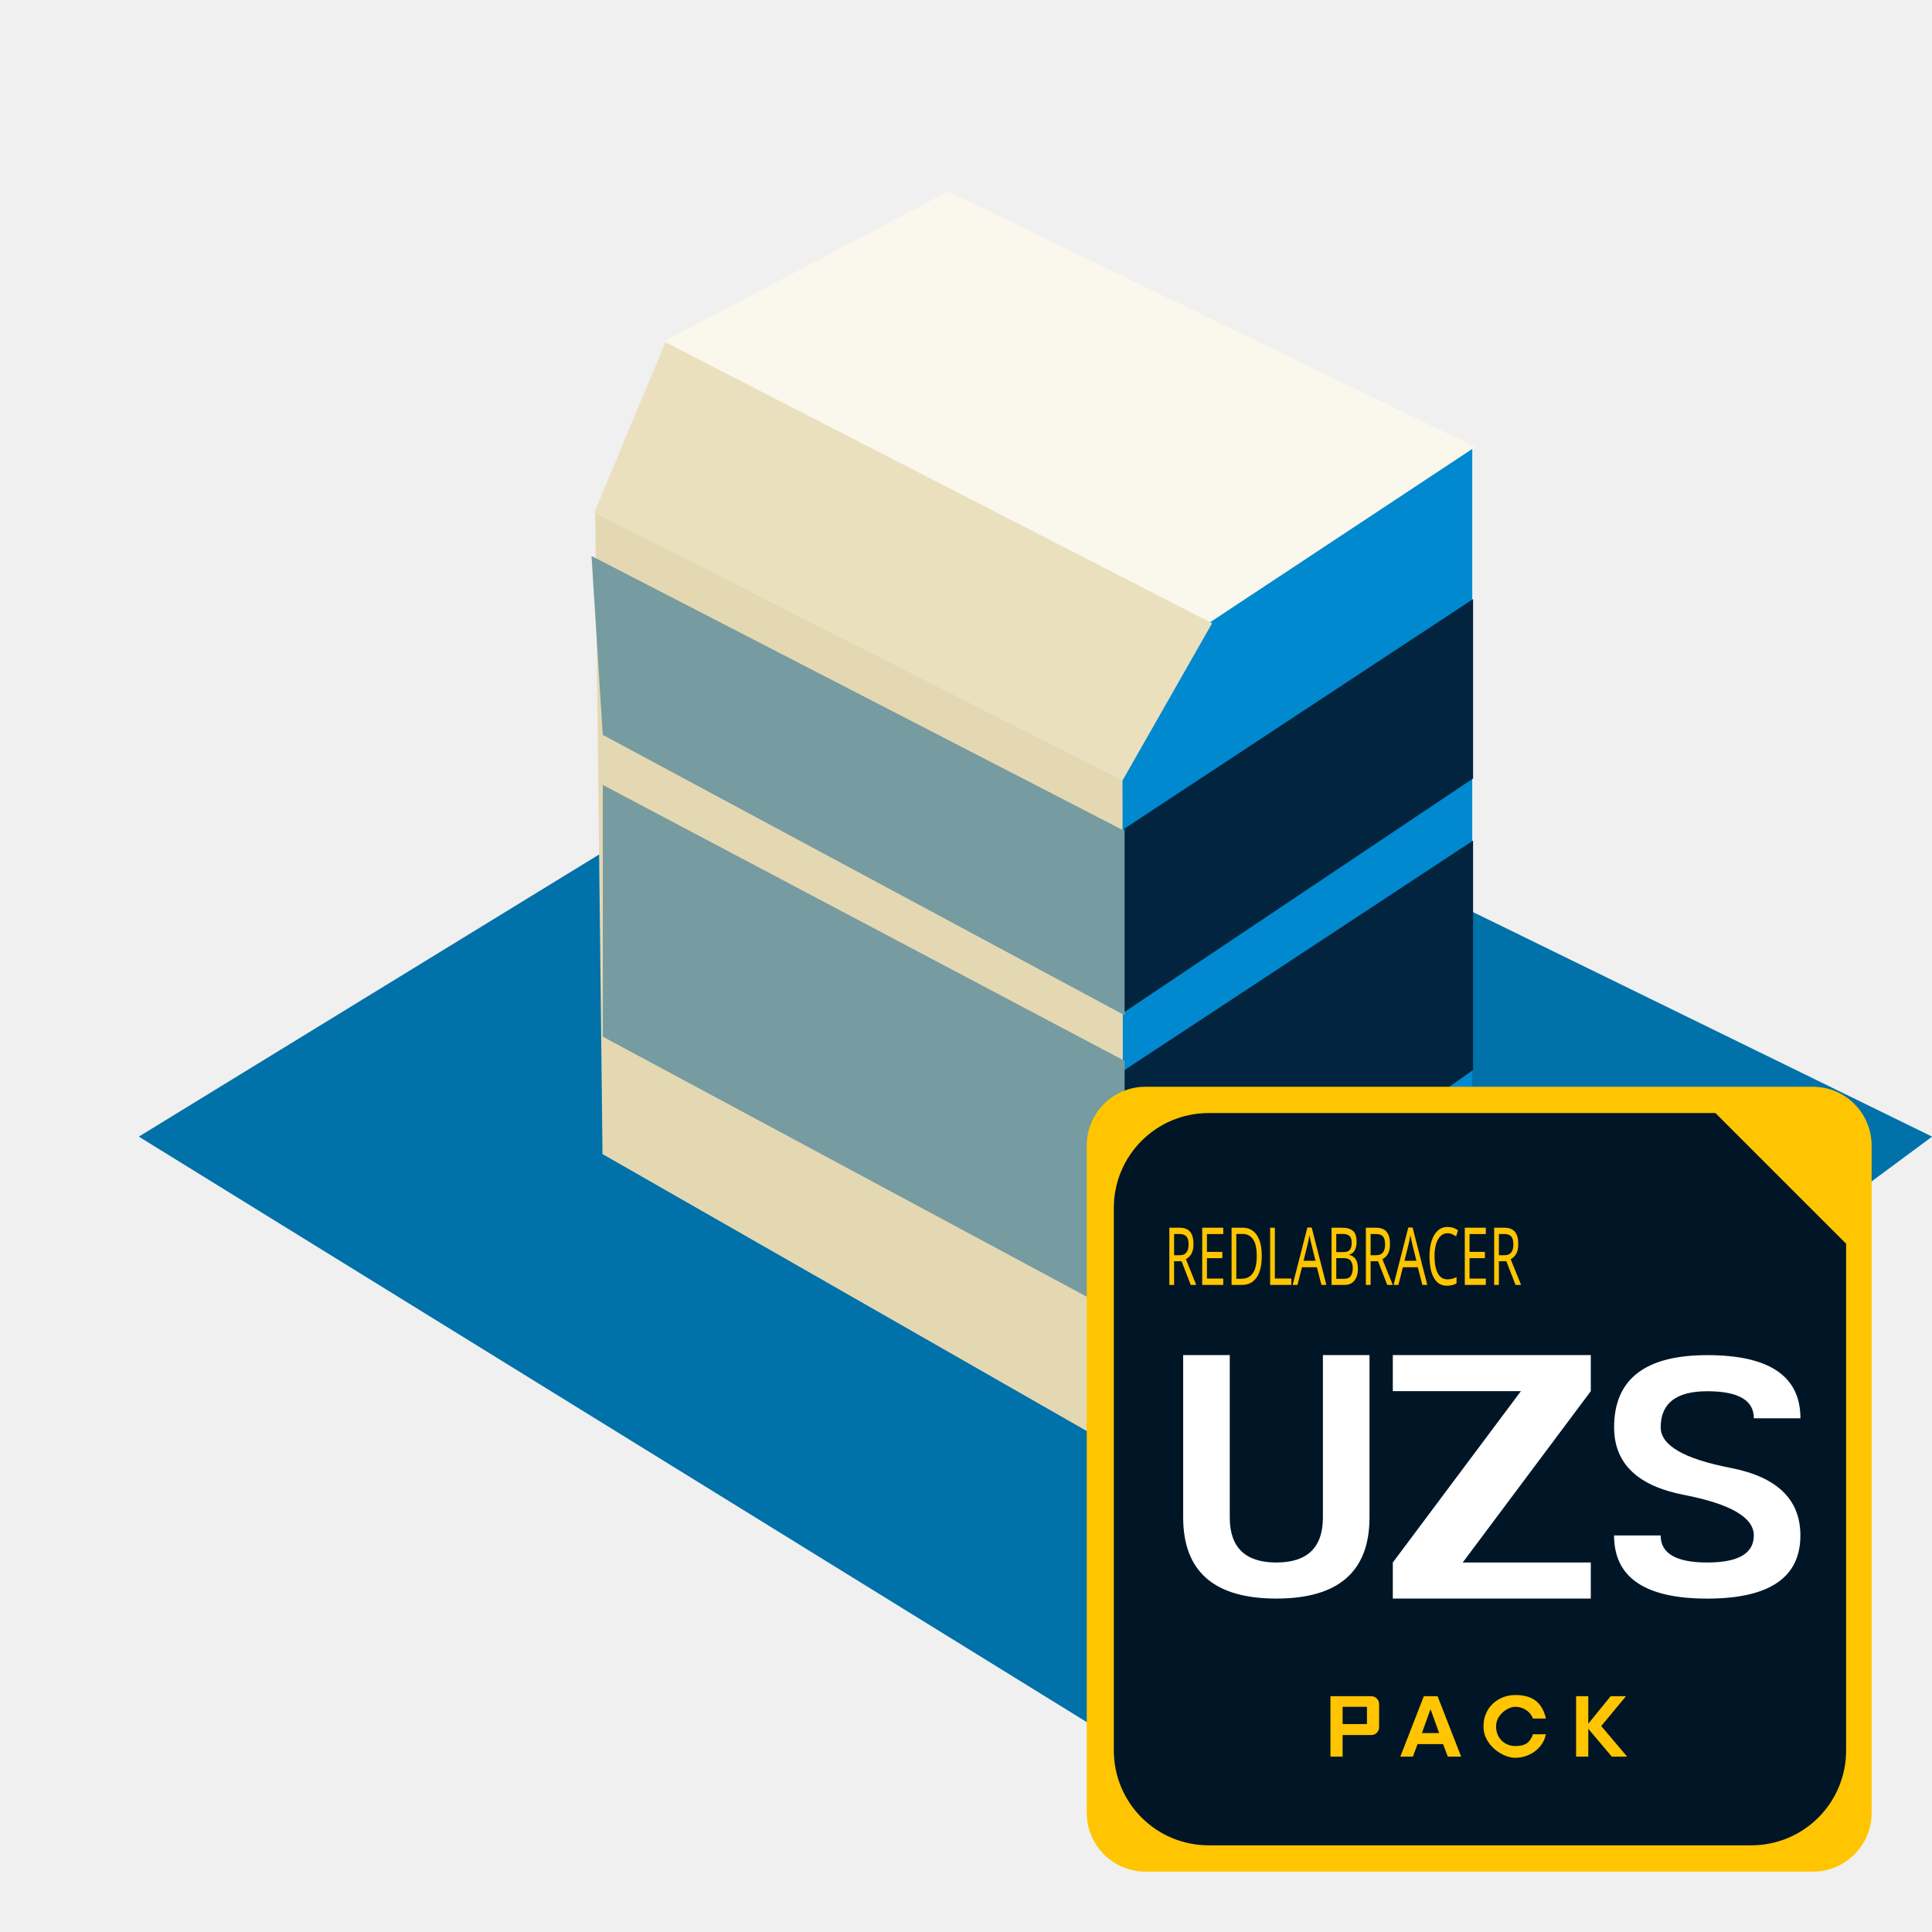
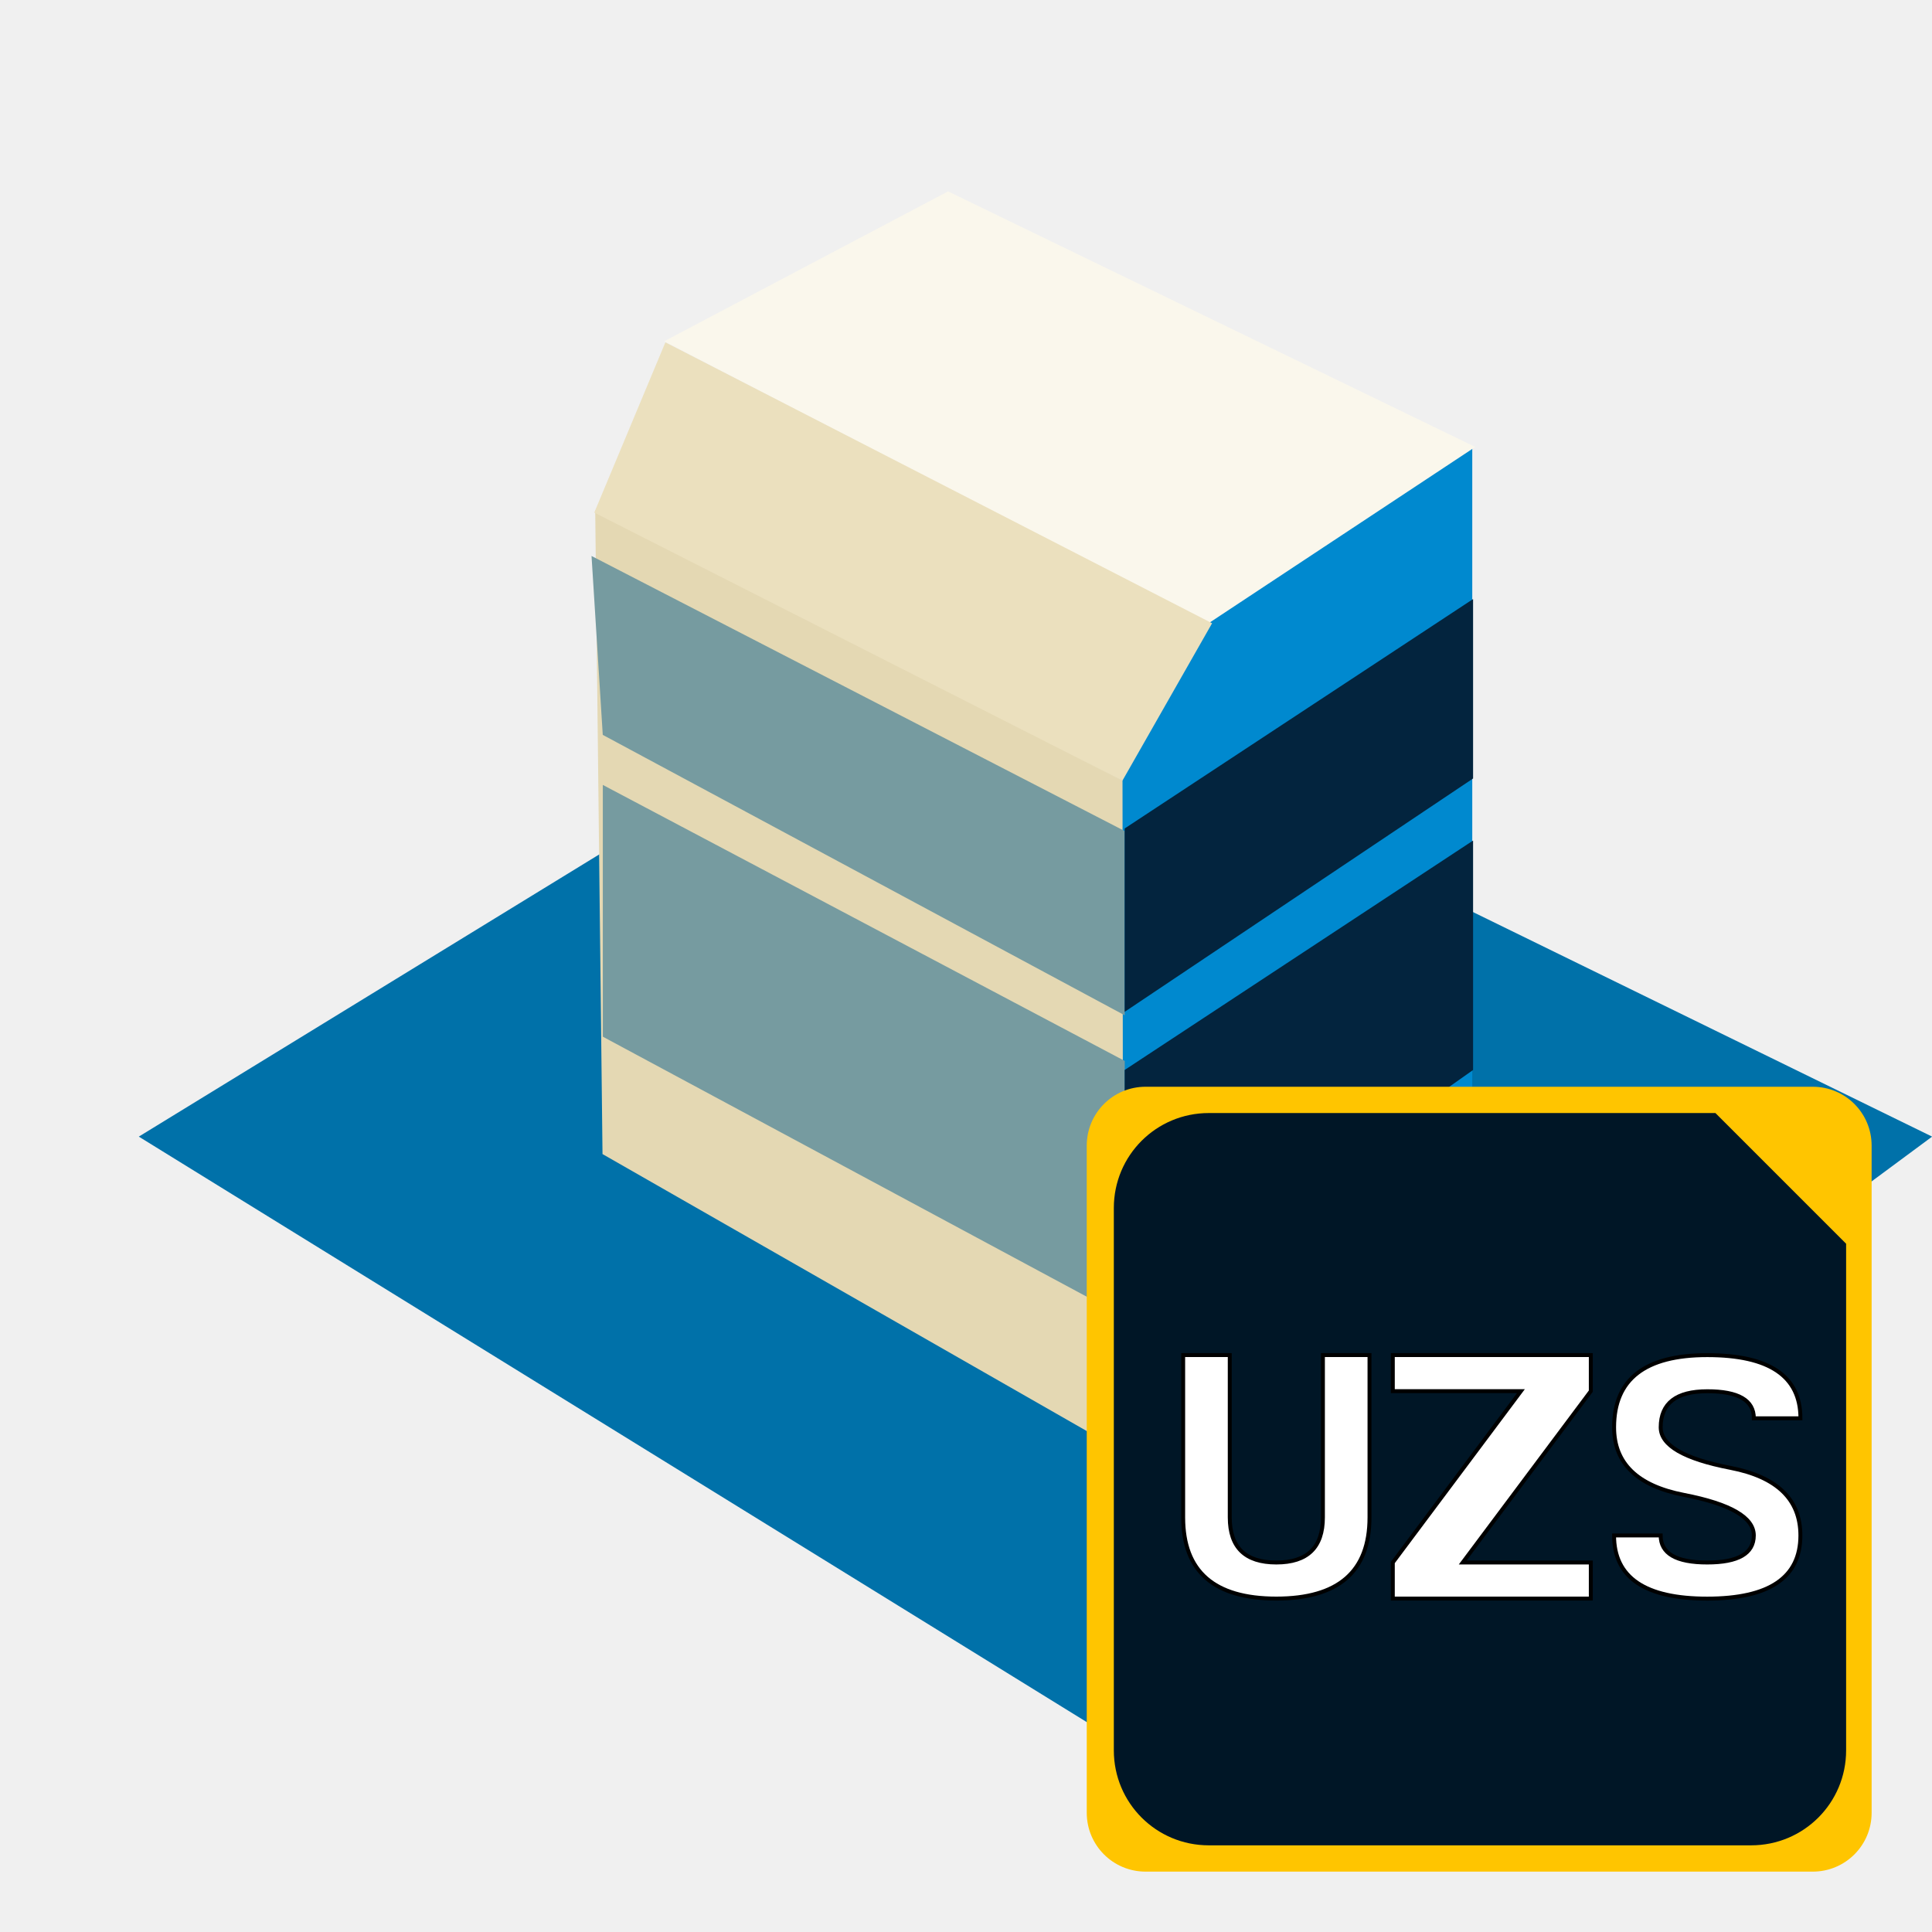
<svg xmlns="http://www.w3.org/2000/svg" width="32" height="32" viewBox="0 0 32 32">
  <svg width="32" height="32" viewBox="0 0 32 32">
    <defs>
      <clipPath id="clip-ZoneOfficeHigh">
        <rect width="32" height="32" />
      </clipPath>
    </defs>
    <g id="ZoneOfficeHigh" clip-path="url(#clip-ZoneOfficeHigh)">
      <g id="ZoneOffice" transform="translate(2.297 7.99)">
        <path id="Path_774" data-name="Path 774" d="M-10008-10482.914l16.191,10,13.512-10-16.52-8.08Z" transform="translate(10008.002 10493.75)" fill="#0071a9" />
        <path id="Path_775" data-name="Path 775" d="M-9906.381-10484.037l8.623,4.932.007-11.116-8.751-4.479Z" transform="translate(9914.063 10495.162)" fill="#e4d8b3" />
        <path id="Path_776" data-name="Path 776" d="M-9888.85-10478.244l5.781-4.1v-12.535l-4.4,2.859-1.393,2.635Z" transform="translate(9905.157 10494.277)" fill="#0089cf" />
        <path id="Path_777" data-name="Path 777" d="M-9905.352-10489.791l9.012,4.674,4.421-2.923-8.732-4.233Z" transform="translate(9914.057 10487.453)" fill="#faf7ec" />
        <path id="Path_778" data-name="Path 778" d="M-9750.371-10484.5l8.645,4.572v4.243l-8.645-4.645Z" transform="translate(9758.059 10489.511)" fill="#769ba0" />
        <path id="Path_819" data-name="Path 819" d="M-9750.558-10483.292l8.831,4.556v3.052l-8.645-4.645Z" transform="translate(9758.059 10484.511)" fill="#769ba0" />
        <path id="Path_779" data-name="Path 779" d="M-9732.8-10478.926l5.771-3.8v3.8l-5.771,4.074Z" transform="translate(9749.131 10488.658)" fill="#03243e" />
        <path id="Path_820" data-name="Path 820" d="M-9732.8-10478.926l5.771-3.8v2.972l-5.771,3.865Z" transform="translate(9749.131 10484.658)" fill="#03243e" />
        <path id="Path_818" data-name="Path 818" d="M7.546.5l1.178-2.82,9.055,4.653L16.294,4.94Z" fill="#ebe0be" />
      </g>
    </g>
  </svg>
  <svg x="18" y="18" width="13" height="13" viewBox="0 0 200 200">
    <defs>
      <style>
-       .st0 {
+       .ust0 {
        fill: #001626;
      }

-       .st1 {
-         font-family: Alfarn, Alfarn;
-         font-size: 20.39px;
+       .ust1 {
+         fill: #fff;
+         stroke: #000;
+         stroke-miterlimit: 10;
      }

-       .st1, .st2 {
+       .ust2 {
        fill: #ffc500;
-       }
- 
-       .st3 {
-         fill: #fff;
      }
    </style>
    </defs>
-     <path id="BG" class="st2" d="M175.5,0H15C6.7,0,0,6.7,0,15v170c0,8.3,6.7,15,15,15h170c8.3,0,15-6.7,15-15V15c0-8.3-6.7-15-15-15h-9.5Z" />
-     <path class="st0" d="M169.2,193.3H31.1c-13.4,0-24.2-10.8-24.2-24.2V30.9c0-13.4,10.8-24.2,24.2-24.2h129.1l33.3,33.3v129.1c0,13.4-10.8,24.2-24.2,24.2h-.1Z" />
-     <g>
-       <path class="st2" d="M74.5,157.2v6c0,1.1-.9,2-2,2h-7.3v5.5h-3.1v-15.4h10.4c1.1,0,2,.9,2,2v-.1ZM71.4,162.4v-4.4h-6.2v4.4h6.2Z" />
-       <path class="st2" d="M92,170.7l-1.2-3.2h-6.5l-1.2,3.2h-3.2l6-15.4h3.5l6,15.4h-3.4ZM85.3,164.7h4.5l-2.2-6.1-2.2,6.1h-.1Z" />
-       <path class="st2" d="M101.1,162.9c0-4.6,3.6-7.9,8.1-7.9s6.9,2,7.8,6h-3.3c-.7-1.9-2.6-3-4.5-3s-4.9,2-4.9,5,2.2,5,4.9,5,3.8-1,4.5-3h3.3c-.8,3.9-4.5,6-7.8,6s-8.1-3.3-8.1-7.9v-.2Z" />
-       <path class="st2" d="M137.8,170.7h-4l-6-7.1v7.1h-3.1v-15.4h3.1v7l5.7-7h3.9l-6.3,7.6,6.6,7.8h.1Z" />
+     <path id="u_BG" class="ust2" d="M175.5,0H15C6.7,0,0,6.7,0,15v170c0,8.3,6.7,15,15,15h170c8.3,0,15-6.7,15-15V15c0-8.3-6.7-15-15-15H175.5Z" />
+     <path class="ust0" d="M169.2,193.3H31.1c-13.4,0-24.2-10.8-24.2-24.2V30.9c0-13.4,10.8-24.2,24.2-24.2h129.1l33.3,33.3v129.1c0,13.4-10.8,24.2-24.2,24.2H169.2Z" />
+     <g id="u_UZS">
+       <path class="ust1" d="M24.57,68.38v41.36q0,20.68,23.74,20.68t23.74-20.68v-41.36h-11.87v41.36q0,11.49-11.87,11.49-11.87,0-11.87-11.49v-41.36H24.57Z" />
+       <path class="ust1" d="M77.99,68.38v9.19h32.64l-32.64,43.66v9.19h50.45v-9.19h-32.64l32.64-43.66v-9.19h-50.45Z" />
+       <path class="ust1" d="M181.85,114.34q0,16.08-23.74,16.09t-23.74-16.09h11.87q0,6.9,11.87,6.89,11.86,0,11.87-6.89,0-6.88-17.8-10.34-17.81-3.45-17.8-17.23,0-18.39,23.74-18.38,23.74,0,23.74,16.09h-11.87q0-6.9-11.87-6.89-11.86,0-11.87,9.19,0,6.9,17.8,10.34,17.8,3.45,17.8,17.23h0Z" />
    </g>
-     <g id="UZS">
-       <path class="st3" d="M24.57,68.38v41.36c0,13.79,7.91,20.68,23.74,20.68s23.74-6.89,23.74-20.68v-41.36h-11.87v41.36c0,7.66-3.96,11.49-11.87,11.49s-11.87-3.83-11.87-11.49v-41.36h-11.87Z" />
-       <path class="st3" d="M77.99,68.38v9.19h32.64l-32.64,43.66v9.19h50.45v-9.19h-32.64l32.64-43.66v-9.19h-50.45Z" />
-       <path class="st3" d="M181.85,114.34c0,10.72-7.91,16.09-23.74,16.09s-23.74-5.36-23.74-16.09h11.87c0,4.6,3.96,6.89,11.87,6.89s11.87-2.3,11.87-6.89-5.93-8.04-17.8-10.34-17.8-8.04-17.8-17.23c0-12.26,7.91-18.38,23.74-18.38s23.74,5.36,23.74,16.09h-11.87c0-4.6-3.96-6.89-11.87-6.89s-11.87,3.06-11.87,9.19c0,4.6,5.93,8.04,17.8,10.34,11.87,2.3,17.8,8.04,17.8,17.23Z" />
-     </g>
-     <text id="REDLABRACER" class="st1" transform="translate(19.74 50.49) scale(.66 1)">
-       <tspan x="0" y="0">REDLABRACER</tspan>
-     </text>
  </svg>
</svg>
